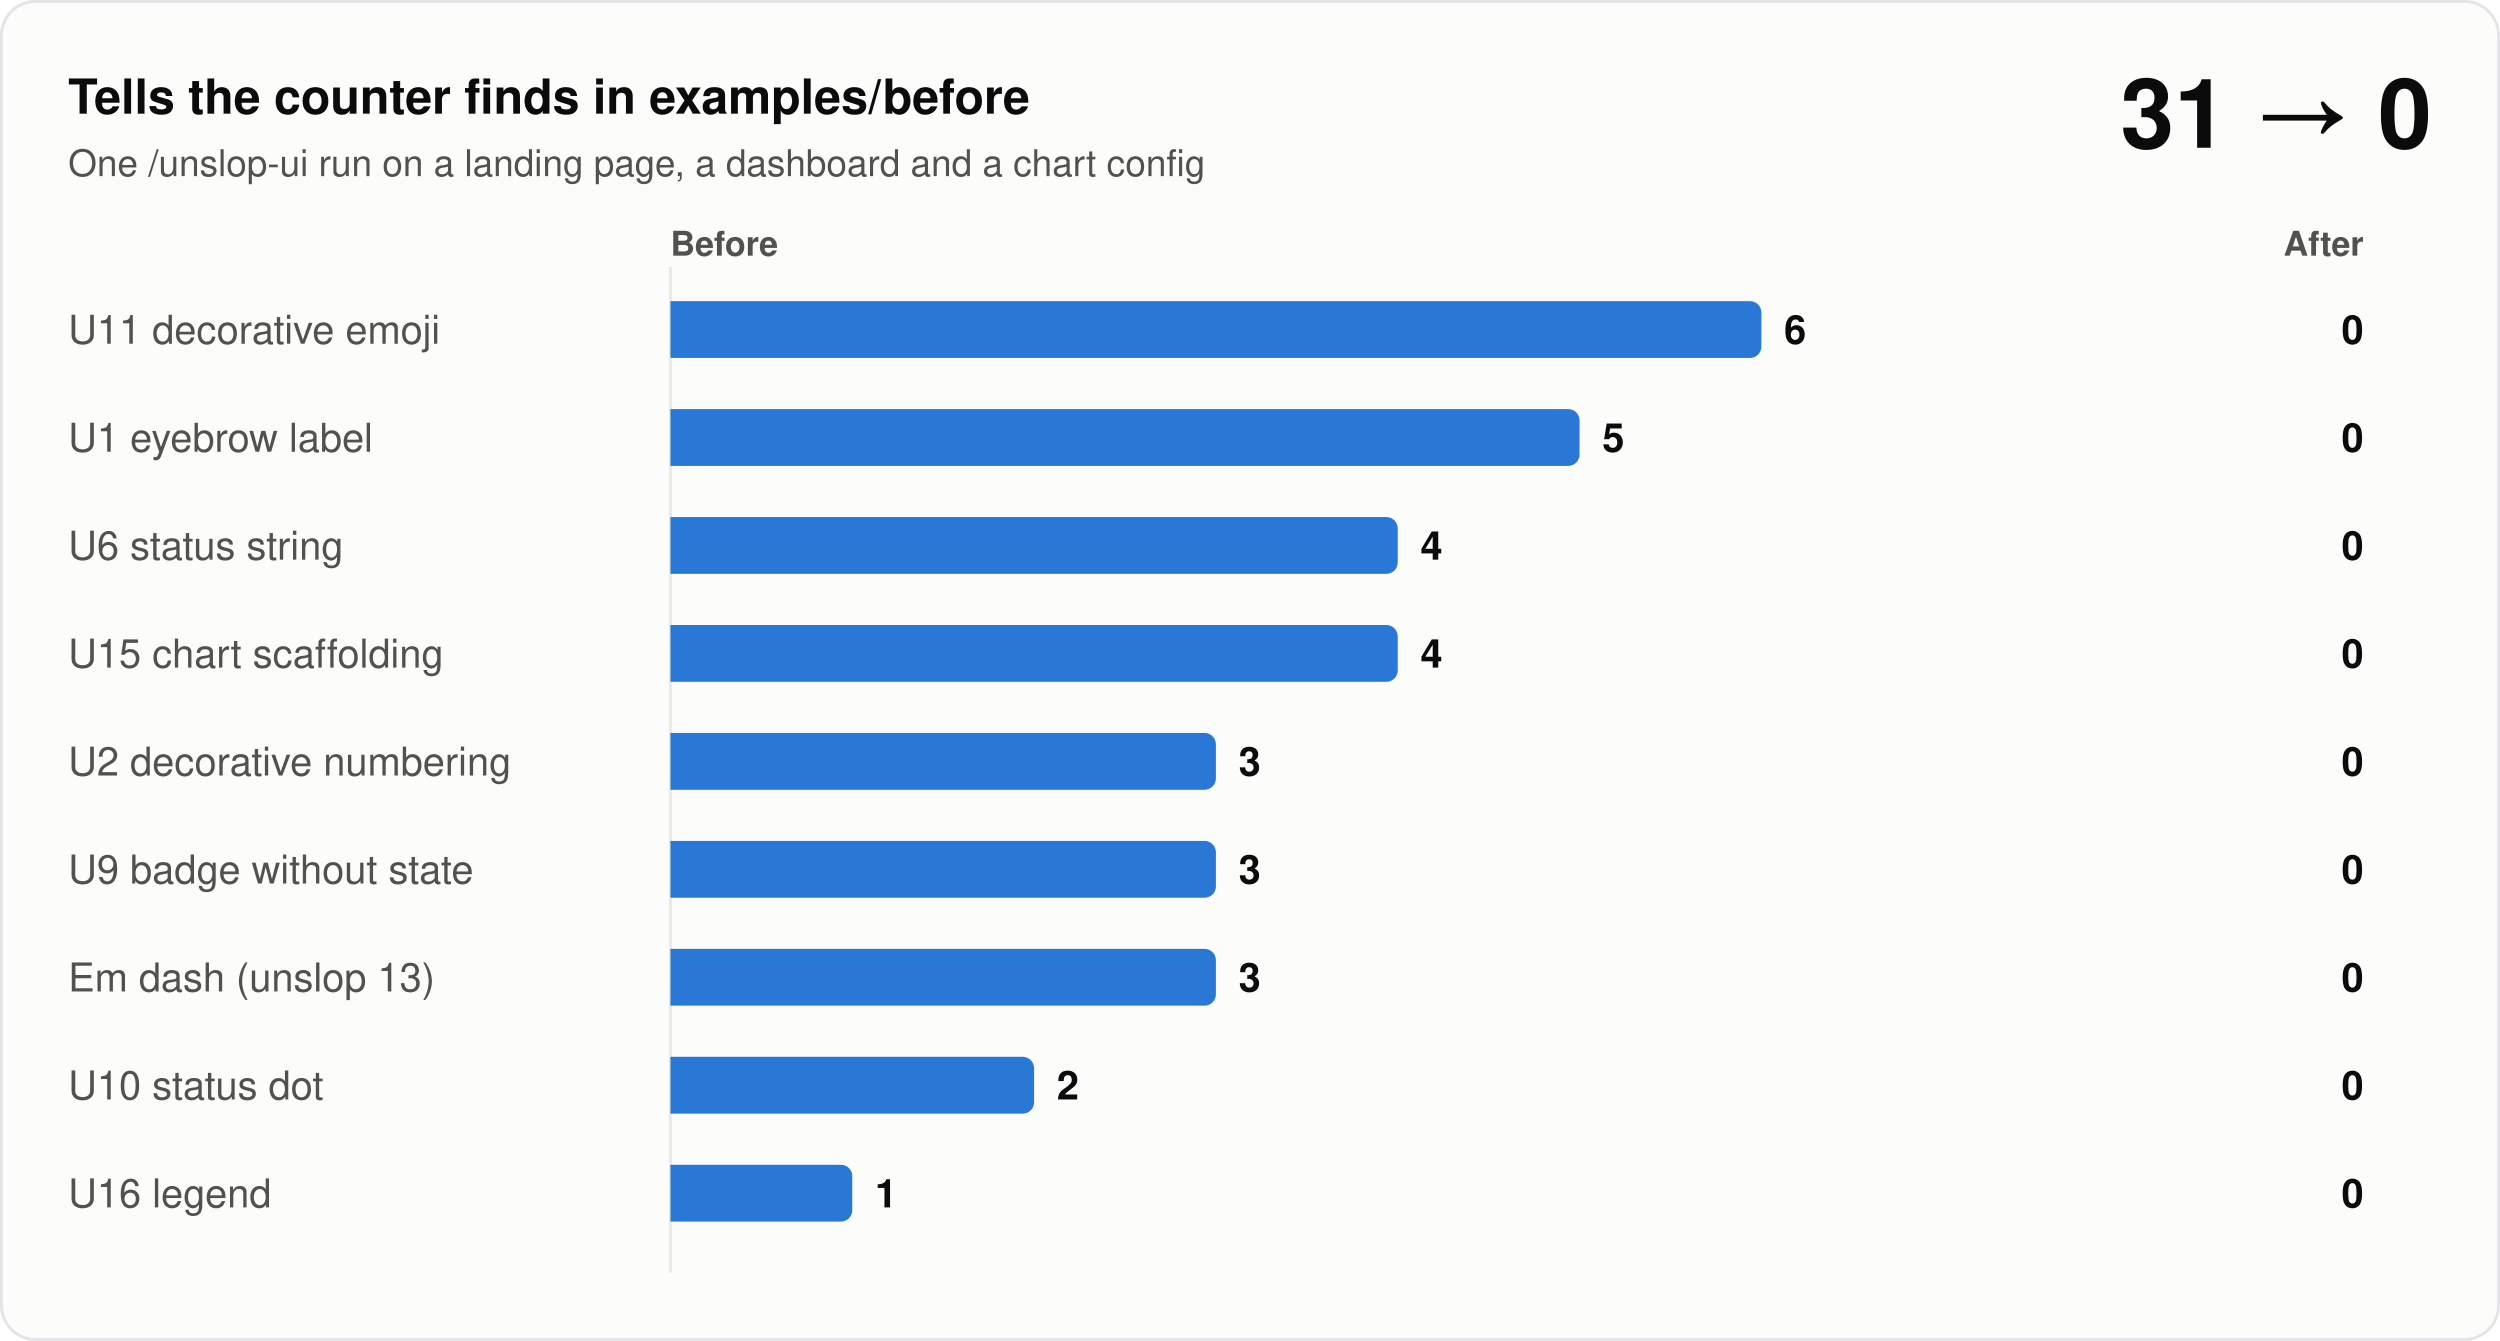
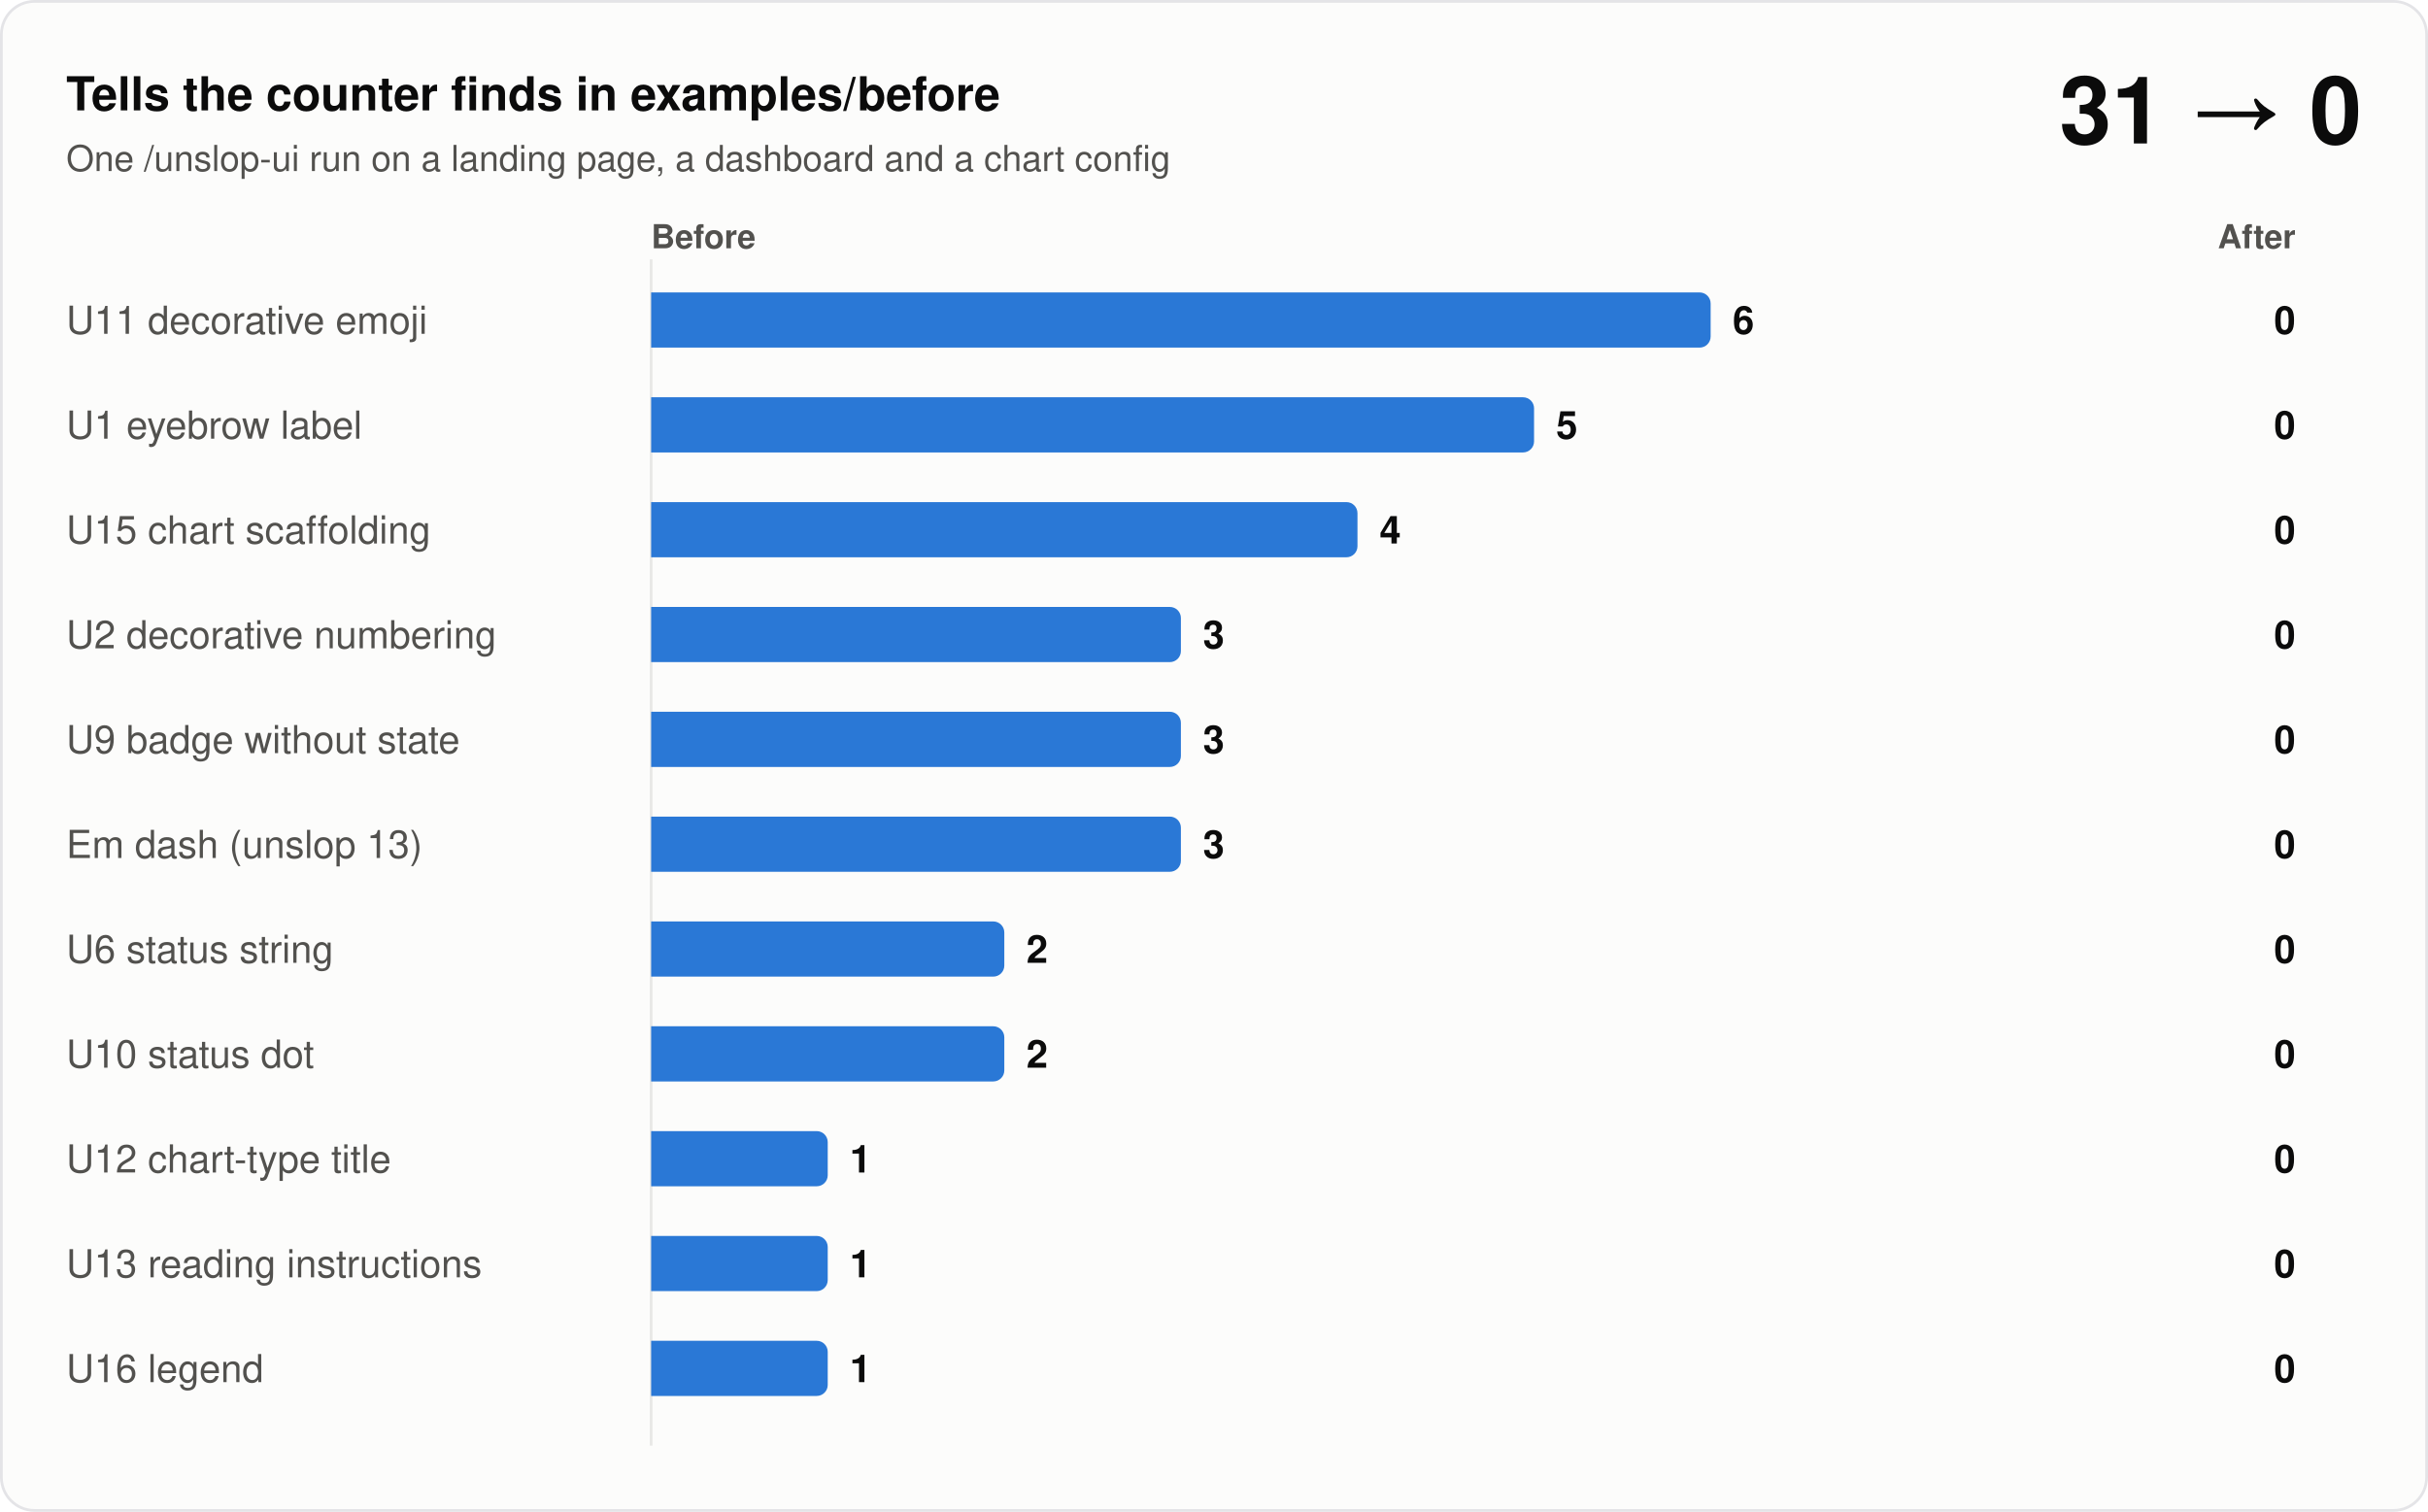
- <svg xmlns="http://www.w3.org/2000/svg" viewBox="0 0 880 472" width="880" height="472" role="img" aria-labelledby="t d">
+ <svg xmlns="http://www.w3.org/2000/svg" viewBox="0 0 880 548" width="880" height="548" role="img" aria-labelledby="t d">
  <style>
    .surface { fill: #fcfcfb; stroke: #e4e4e7; }
    .t1 { fill: #0b0b0b; }
    .t2 { fill: #52514e; }
    .grid { stroke: #e8e8e6; }
    .bar { fill: #2a78d6; }
    text { font-family: -apple-system, BlinkMacSystemFont, "Segoe UI", Helvetica, Arial, sans-serif; }
    @media (prefers-color-scheme: dark) {
      .surface { fill: #1a1a19; stroke: #2e2e2c; }
      .t1 { fill: #f0efec; }
      .t2 { fill: #c3c2b7; }
      .grid { stroke: #2e2e2c; }
      .bar { fill: #3987e5; }
    }
  </style>
-   <rect class="surface" x="0.5" y="0.5" width="879" height="471" rx="12" />
+   <rect class="surface" x="0.5" y="0.5" width="879" height="547" rx="12" />
  <text class="t1" x="24" y="40" font-size="17" font-weight="600">Tells the counter finds in examples/before</text>
  <text class="t2" x="24" y="62" font-size="13">One /unslop-ui run on a landing page, a dashboard and a chart config</text>
  <text class="t1" x="856" y="52" font-size="34" font-weight="700" text-anchor="end">31 → 0</text>
  <text class="t2" x="236" y="90" font-size="12" font-weight="600">Before</text>
  <text class="t2" x="832" y="90" font-size="12" font-weight="600" text-anchor="end">After</text>
-   <line class="grid" x1="236" y1="94" x2="236" y2="448" />
+   <line class="grid" x1="236" y1="94" x2="236" y2="524" />
  <text class="t2" x="24" y="121" font-size="14">U11 decorative emoji</text>
  <path class="bar" d="M236 106.0h380a4 4 0 0 1 4 4v12a4 4 0 0 1 -4 4h-380z" />
  <text class="t1" x="628" y="121" font-size="14" font-weight="600">6</text>
  <text class="t1" x="832" y="121" font-size="14" font-weight="600" text-anchor="end">0</text>
  <text class="t2" x="24" y="159" font-size="14">U1 eyebrow label</text>
  <path class="bar" d="M236 144.0h316a4 4 0 0 1 4 4v12a4 4 0 0 1 -4 4h-316z" />
  <text class="t1" x="564" y="159" font-size="14" font-weight="600">5</text>
  <text class="t1" x="832" y="159" font-size="14" font-weight="600" text-anchor="end">0</text>
-   <text class="t2" x="24" y="197" font-size="14">U6 status string</text>
+   <text class="t2" x="24" y="197" font-size="14">U15 chart scaffolding</text>
  <path class="bar" d="M236 182.0h252a4 4 0 0 1 4 4v12a4 4 0 0 1 -4 4h-252z" />
  <text class="t1" x="500" y="197" font-size="14" font-weight="600">4</text>
  <text class="t1" x="832" y="197" font-size="14" font-weight="600" text-anchor="end">0</text>
-   <text class="t2" x="24" y="235" font-size="14">U15 chart scaffolding</text>
-   <path class="bar" d="M236 220.0h252a4 4 0 0 1 4 4v12a4 4 0 0 1 -4 4h-252z" />
-   <text class="t1" x="500" y="235" font-size="14" font-weight="600">4</text>
+   <text class="t2" x="24" y="235" font-size="14">U2 decorative numbering</text>
+   <path class="bar" d="M236 220.0h188a4 4 0 0 1 4 4v12a4 4 0 0 1 -4 4h-188z" />
+   <text class="t1" x="436" y="235" font-size="14" font-weight="600">3</text>
  <text class="t1" x="832" y="235" font-size="14" font-weight="600" text-anchor="end">0</text>
-   <text class="t2" x="24" y="273" font-size="14">U2 decorative numbering</text>
+   <text class="t2" x="24" y="273" font-size="14">U9 badge without state</text>
  <path class="bar" d="M236 258.0h188a4 4 0 0 1 4 4v12a4 4 0 0 1 -4 4h-188z" />
  <text class="t1" x="436" y="273" font-size="14" font-weight="600">3</text>
  <text class="t1" x="832" y="273" font-size="14" font-weight="600" text-anchor="end">0</text>
-   <text class="t2" x="24" y="311" font-size="14">U9 badge without state</text>
+   <text class="t2" x="24" y="311" font-size="14">Em dash (unslop 13)</text>
  <path class="bar" d="M236 296.0h188a4 4 0 0 1 4 4v12a4 4 0 0 1 -4 4h-188z" />
  <text class="t1" x="436" y="311" font-size="14" font-weight="600">3</text>
  <text class="t1" x="832" y="311" font-size="14" font-weight="600" text-anchor="end">0</text>
-   <text class="t2" x="24" y="349" font-size="14">Em dash (unslop 13)</text>
-   <path class="bar" d="M236 334.0h188a4 4 0 0 1 4 4v12a4 4 0 0 1 -4 4h-188z" />
-   <text class="t1" x="436" y="349" font-size="14" font-weight="600">3</text>
+   <text class="t2" x="24" y="349" font-size="14">U6 status string</text>
+   <path class="bar" d="M236 334.0h124a4 4 0 0 1 4 4v12a4 4 0 0 1 -4 4h-124z" />
+   <text class="t1" x="372" y="349" font-size="14" font-weight="600">2</text>
  <text class="t1" x="832" y="349" font-size="14" font-weight="600" text-anchor="end">0</text>
  <text class="t2" x="24" y="387" font-size="14">U10 status dot</text>
  <path class="bar" d="M236 372.0h124a4 4 0 0 1 4 4v12a4 4 0 0 1 -4 4h-124z" />
  <text class="t1" x="372" y="387" font-size="14" font-weight="600">2</text>
  <text class="t1" x="832" y="387" font-size="14" font-weight="600" text-anchor="end">0</text>
-   <text class="t2" x="24" y="425" font-size="14">U16 legend</text>
+   <text class="t2" x="24" y="425" font-size="14">U12 chart-type title</text>
  <path class="bar" d="M236 410.0h60a4 4 0 0 1 4 4v12a4 4 0 0 1 -4 4h-60z" />
  <text class="t1" x="308" y="425" font-size="14" font-weight="600">1</text>
  <text class="t1" x="832" y="425" font-size="14" font-weight="600" text-anchor="end">0</text>
+   <text class="t2" x="24" y="463" font-size="14">U13 reading instructions</text>
+   <path class="bar" d="M236 448.0h60a4 4 0 0 1 4 4v12a4 4 0 0 1 -4 4h-60z" />
+   <text class="t1" x="308" y="463" font-size="14" font-weight="600">1</text>
+   <text class="t1" x="832" y="463" font-size="14" font-weight="600" text-anchor="end">0</text>
+   <text class="t2" x="24" y="501" font-size="14">U16 legend</text>
+   <path class="bar" d="M236 486.0h60a4 4 0 0 1 4 4v12a4 4 0 0 1 -4 4h-60z" />
+   <text class="t1" x="308" y="501" font-size="14" font-weight="600">1</text>
+   <text class="t1" x="832" y="501" font-size="14" font-weight="600" text-anchor="end">0</text>
</svg>
